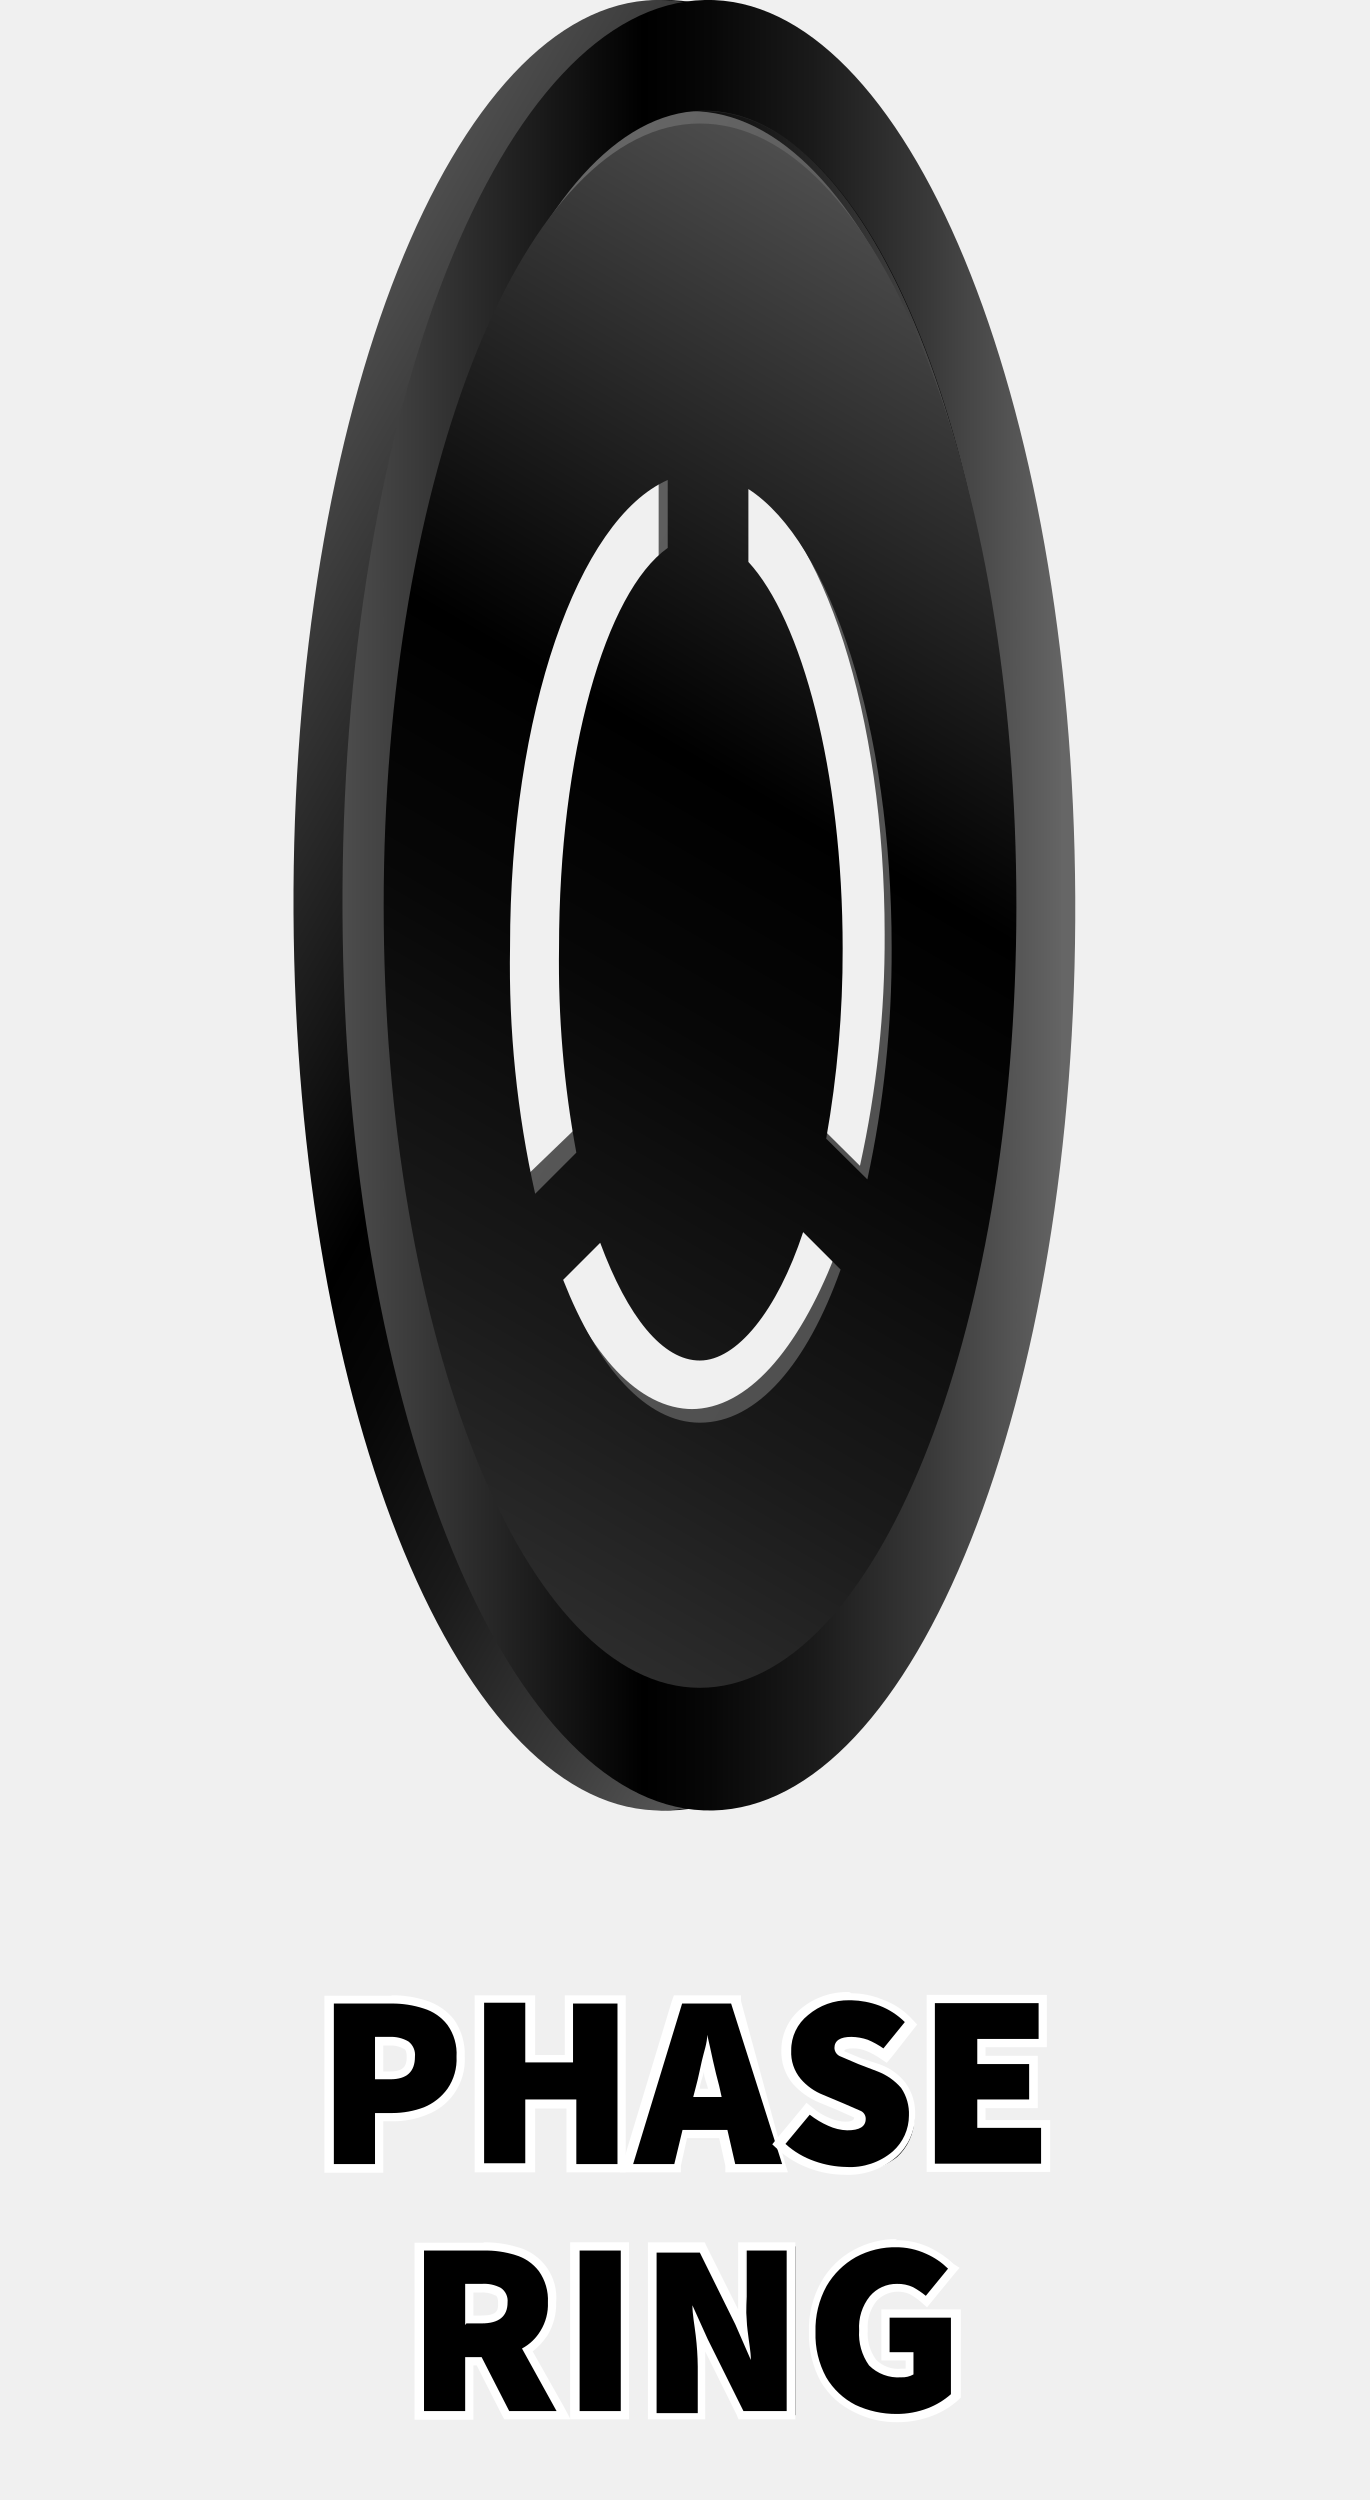
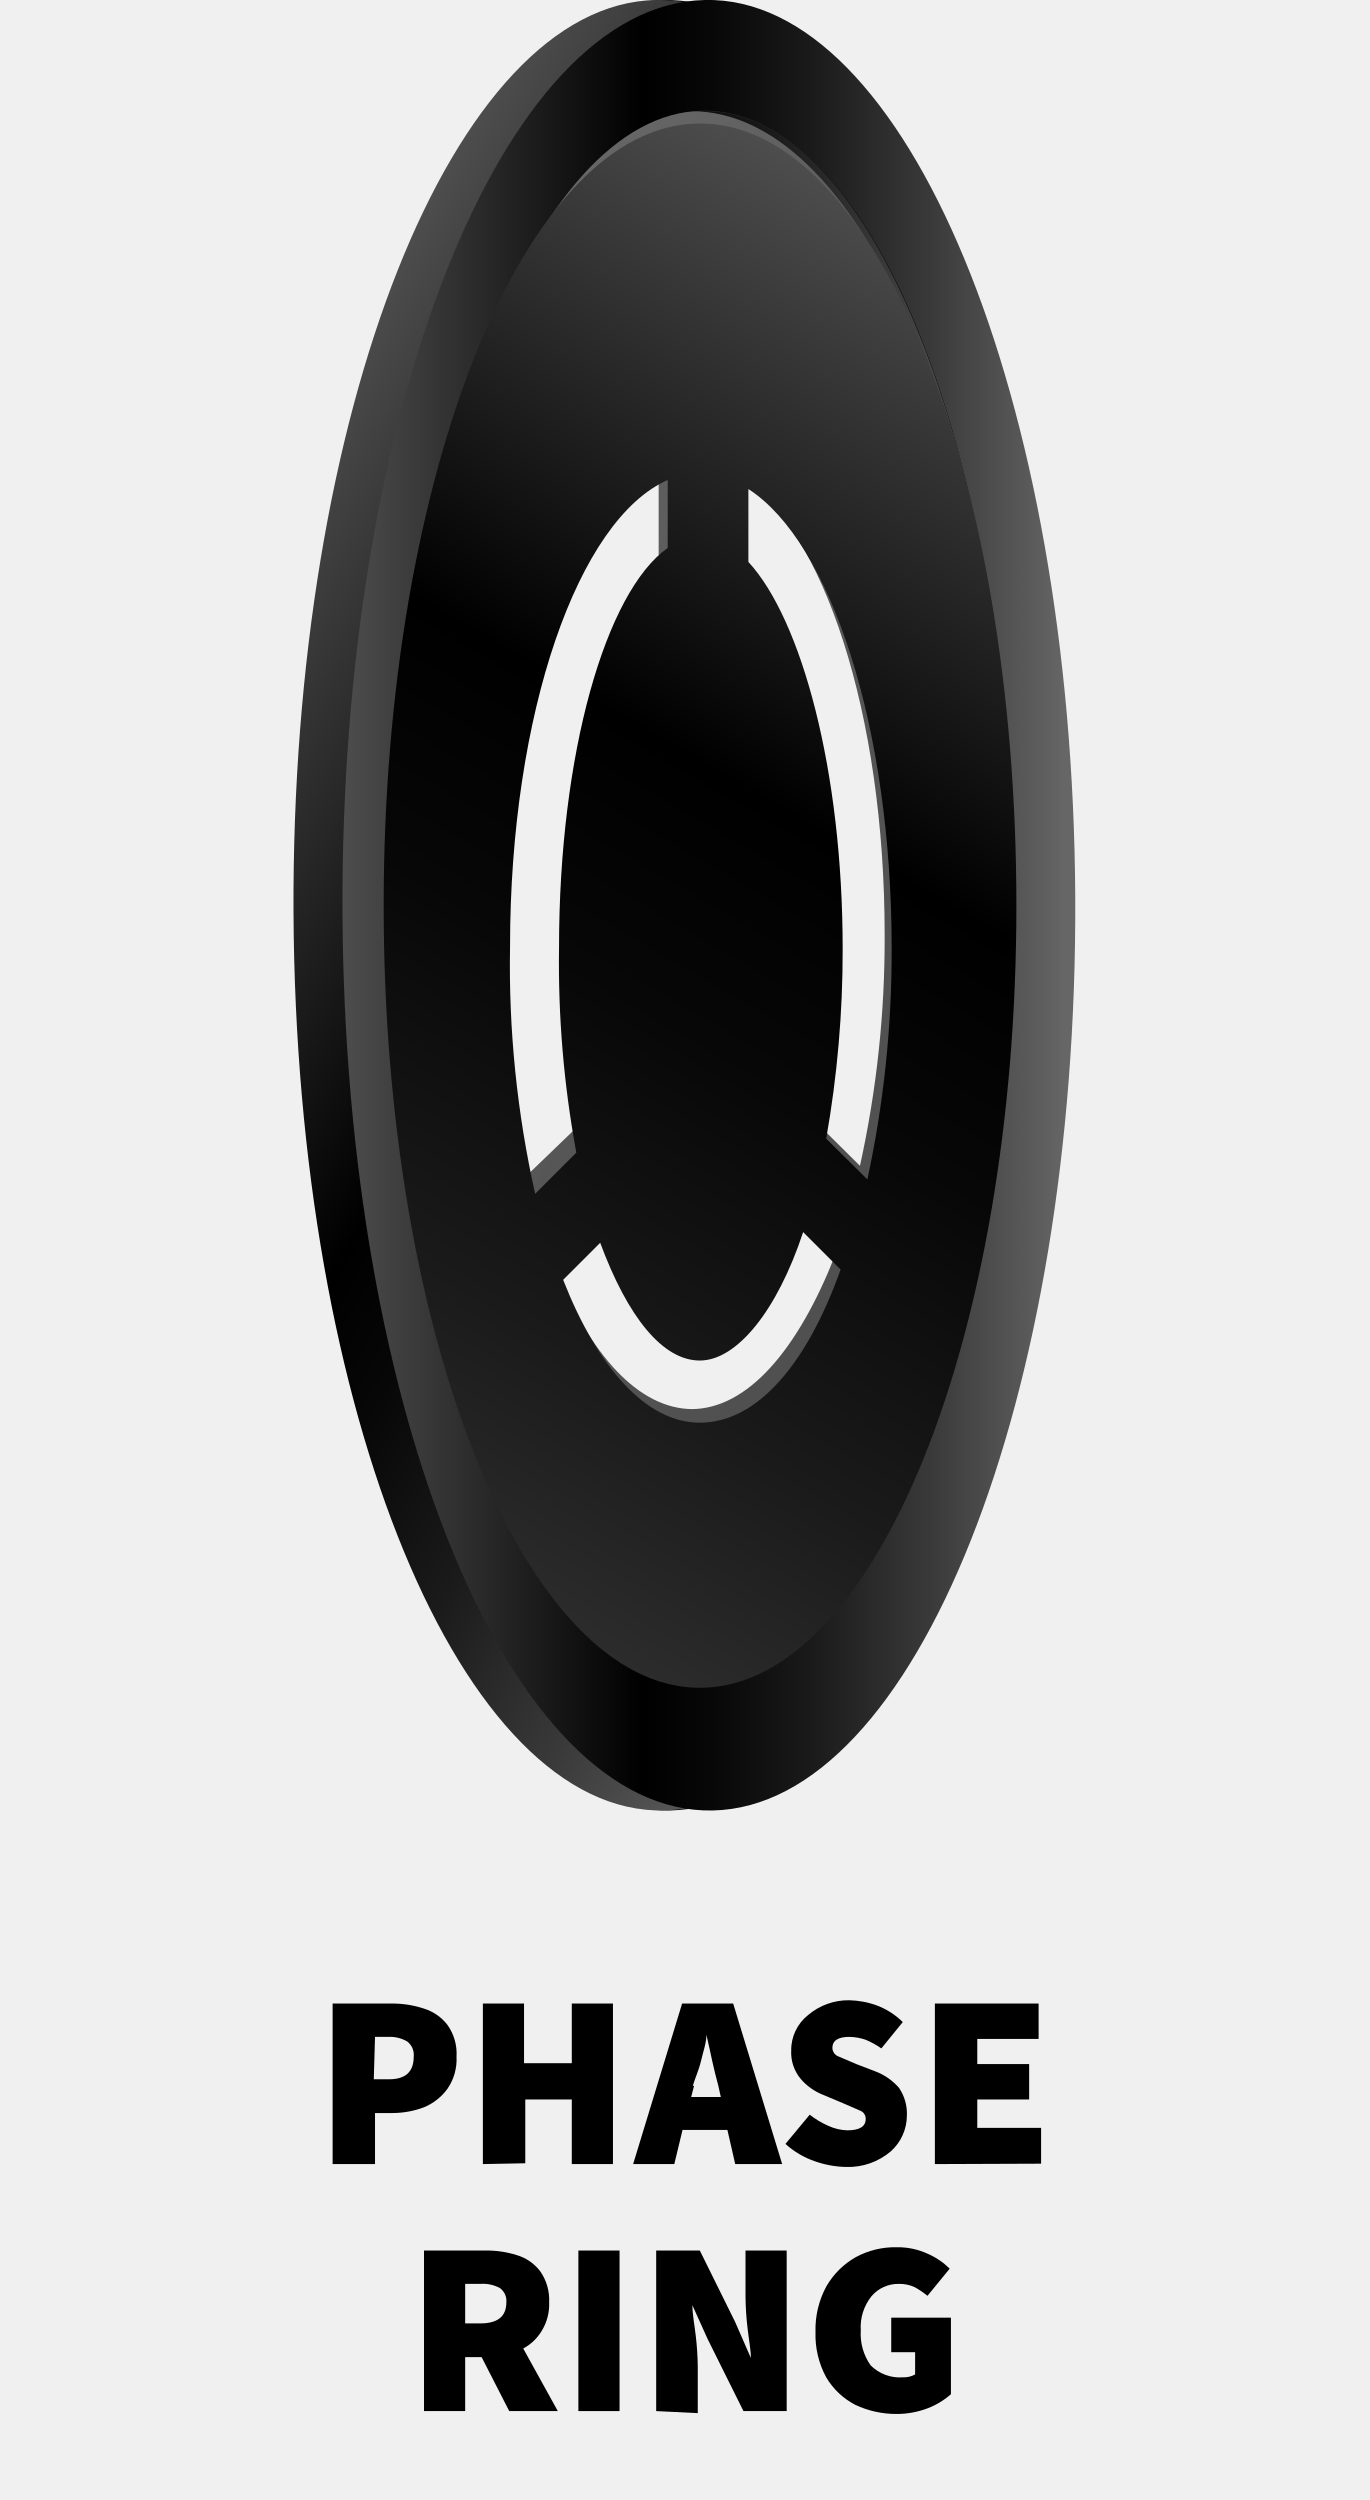
<svg xmlns="http://www.w3.org/2000/svg" xmlns:xlink="http://www.w3.org/1999/xlink" id="Layer_1" data-name="Layer 1" viewBox="0 0 33.26 60.73">
  <defs>
-     <style>.cls-1{fill:url(#linear-gradient);}.cls-2{fill:url(#linear-gradient-2);}.cls-3{fill:url(#linear-gradient-3);}.cls-4{fill:url(#linear-gradient-4);}.cls-5{fill:url(#linear-gradient-5);}.cls-6{fill:#fff;}</style>
+     <style>.cls-1{fill:url(#linear-gradient);}.cls-2{fill:url(#linear-gradient-2);}.cls-3{fill:url(#linear-gradient-3);}.cls-4{fill:url(#linear-gradient-4);}.cls-5{fill:url(#linear-gradient-5);}</style>
    <linearGradient id="linear-gradient" x1="25.1" y1="21.99" x2="7.29" y2="21.99" gradientUnits="userSpaceOnUse">
      <stop offset="0.02" stop-color="#666" />
      <stop offset="0.02" stop-color="#646464" />
      <stop offset="0.2" stop-color="#393939" />
      <stop offset="0.36" stop-color="#1a1a1a" />
      <stop offset="0.5" stop-color="#070707" />
      <stop offset="0.59" />
      <stop offset="1" stop-color="#4d4d4d" />
    </linearGradient>
    <linearGradient id="linear-gradient-2" x1="27.69" y1="28.74" x2="4.39" y2="15.29" xlink:href="#linear-gradient" />
    <linearGradient id="linear-gradient-3" x1="6.7" y1="15.89" x2="26.87" y2="27.54" gradientUnits="userSpaceOnUse">
      <stop offset="0.02" stop-color="#666" />
      <stop offset="0.59" stop-color="#545454" />
      <stop offset="1" stop-color="#4d4d4d" />
    </linearGradient>
    <linearGradient id="linear-gradient-4" x1="26.13" y1="21.99" x2="8.32" y2="21.99" xlink:href="#linear-gradient" />
    <linearGradient id="linear-gradient-5" x1="8.58" y1="36.7" x2="25.5" y2="7.4" gradientUnits="userSpaceOnUse">
      <stop offset="0" stop-color="#2c2c2c" />
      <stop offset="0.18" stop-color="#1a1a1a" />
      <stop offset="0.42" stop-color="#070707" />
      <stop offset="0.59" />
      <stop offset="1" stop-color="#4d4d4d" />
    </linearGradient>
  </defs>
  <path class="cls-1" d="M16.09,0c-4.92.11-8.86,10-8.8,22.19s4.1,21.9,9,21.79,8.86-10,8.8-22.18S21-.11,16.09,0Zm.12,40.72c-4.11.09-7.49-8.35-7.54-18.85S11.91,2.78,16,2.69,23.51,11,23.56,21.54,20.32,40.63,16.21,40.72Z" />
  <path class="cls-2" d="M15.93,0c-4.92.1-8.86,10-8.8,22.18s4.09,21.9,9,21.8a4,4,0,0,0,1.13-.2c4.38-1.46,7.73-10.78,7.67-22C24.88,9.68,20.85-.08,15.93,0Zm1.31,40.7c-4.12.09-7.49-8.35-7.54-18.85S12.94,2.79,17.05,2.7s7.49,8.35,7.54,18.85S21.35,40.64,17.24,40.73Z" />
  <path class="cls-3" d="M16.79,2.7C12.5,2.7,9,11.21,9,21.71s3.48,19,7.77,19,7.76-8.51,7.76-19S21.08,2.7,16.79,2.7Zm4.7,20a25.49,25.49,0,0,1-.6,5.62l-1.28-1.27a16.77,16.77,0,0,0,.56-4.42c0-3.47-.92-6.41-2.2-7.44V11.55C20,12.84,21.49,17.34,21.49,22.7ZM16,11.36v3.83c-1.28,1-2.2,4-2.2,7.44a16.77,16.77,0,0,0,.56,4.42L12.75,28.6a25.2,25.2,0,0,1-.67-5.9C12.08,17,13.75,12.32,16,11.36Zm.83,22.87c-1.32,0-2.51-1.33-3.36-3.47l1.7-1.69c.52.89,1.15,1.41,1.83,1.41s1.32-.52,1.83-1.41l1.45,1.44C19.38,32.79,18.16,34.23,16.79,34.23Z" />
  <path class="cls-4" d="M17.12,0C12.2.11,8.26,10,8.32,22.19s4.09,21.9,9,21.79,8.86-10,8.8-22.18S22-.11,17.12,0Zm.11,40.72c-4.11.09-7.48-8.35-7.53-18.85S12.94,2.78,17.05,2.69,24.54,11,24.59,21.54,21.35,40.63,17.23,40.72Z" />
  <path class="cls-5" d="M17,3c-4.24,0-7.68,8.51-7.68,19s3.44,19,7.68,19,7.69-8.51,7.69-19S21.29,3,17,3ZM12.39,23c0-5.67,1.65-10.38,3.83-11.34v1.65c-1.51,1.07-2.64,5-2.64,9.71A25.31,25.31,0,0,0,14,28l-1,1A25.37,25.37,0,0,1,12.39,23ZM17,34.56c-1.3,0-2.48-1.33-3.32-3.47l.9-.9C15.25,32,16.1,33.05,17,33.05s1.88-1.21,2.51-3.12l.91.91C19.61,33.12,18.4,34.56,17,34.56Zm3.07-6.9a26.12,26.12,0,0,0,.4-4.61c0-4.34-1-8-2.29-9.4V11.88c2,1.29,3.48,5.79,3.48,11.15a26.13,26.13,0,0,1-.59,5.62Z" />
-   <path d="M8,52.67v-4.1H9.51a2.71,2.71,0,0,1,.82.12A1.23,1.23,0,0,1,11.19,50a1.39,1.39,0,0,1-.24.84,1.43,1.43,0,0,1-.62.48,2.15,2.15,0,0,1-.8.15H9.21v1.24Zm1.5-2.26c.35,0,.5-.14.5-.45a.34.34,0,0,0-.11-.29.76.76,0,0,0-.41-.09H9.21v.83Z" />
-   <path class="cls-6" d="M9.51,48.67a2.45,2.45,0,0,1,.78.12,1.15,1.15,0,0,1,.58.4,1.2,1.2,0,0,1,.22.77,1.26,1.26,0,0,1-.22.78,1.33,1.33,0,0,1-.57.45,2.19,2.19,0,0,1-.77.14H9.11v1.24h-1v-3.9H9.51m-.4,1.84h.37c.4,0,.6-.18.6-.55a.41.41,0,0,0-.16-.37.84.84,0,0,0-.46-.11H9.11v1m.4-2H7.88v4.3H9.31V51.53h.22a2.13,2.13,0,0,0,.84-.16,1.41,1.41,0,0,0,.66-.51,1.43,1.43,0,0,0,.26-.9,1.48,1.48,0,0,0-.26-.9,1.4,1.4,0,0,0-.67-.46,2.61,2.61,0,0,0-.85-.13Zm-.2,1.21h.15a.62.62,0,0,1,.35.08s.07,0,.07.2-.06.35-.4.35H9.31v-.63Z" />
-   <polygon points="13.82 52.66 13.82 51.12 12.86 51.12 12.86 52.66 11.63 52.66 11.63 48.56 12.86 48.56 12.86 50.02 13.82 50.02 13.82 48.56 15.05 48.56 15.05 52.66 13.82 52.66" />
-   <path class="cls-6" d="M15,48.67v3.9h-1V51H12.76v1.55h-1v-3.9h1v1.45h1.16V48.67h1m.2-.2H13.72v1.45H13V48.47H11.53v4.3H13V51.22h.76v1.55h1.44v-4.3Z" />
-   <path d="M17.78,52.67l-.19-.83h-.94l-.19.83H15.19l1.25-4.1h1.4l1.25,4.1Zm-.43-1.83,0-.15c-.05-.18-.1-.39-.15-.61a2,2,0,0,0-.05-.24c0,.08,0,.16-.05.24-.05.23-.1.43-.15.61l0,.15Z" />
-   <path class="cls-6" d="M17.76,48.67,19,52.57H17.86l-.19-.83H16.58l-.2.83h-1l1.19-3.9h1.24m-1,2.27h.72l-.06-.27c-.05-.18-.1-.39-.15-.61s-.09-.43-.14-.63h0c0,.2-.08.41-.13.63s-.09.43-.14.61l-.07.27m1.15-2.47H16.37l-.05.14-1.18,3.9-.08.26h1.48l0-.16.15-.67h.78l.15.67,0,.16h1.52l-.08-.26L18,48.61l0-.14ZM17,50.74v0c0-.13.07-.27.1-.41,0,.14.07.28.1.41v0Z" />
-   <path d="M20.56,52.74a2.31,2.31,0,0,1-.8-.15,1.92,1.92,0,0,1-.74-.44l-.08-.06.72-.86.07.06a1.59,1.59,0,0,0,.43.26,1,1,0,0,0,.42.1c.35,0,.35-.13.35-.18s0-.08-.09-.11a2.93,2.93,0,0,0-.38-.17L20,51a1.49,1.49,0,0,1-.58-.42,1.07,1.07,0,0,1-.26-.75,1.22,1.22,0,0,1,.44-.94,1.64,1.64,0,0,1,1.11-.38,2.09,2.09,0,0,1,.72.14,1.93,1.93,0,0,1,.65.41l.06.07-.63.79-.08,0a1.3,1.3,0,0,0-.36-.2.86.86,0,0,0-.36-.07c-.31,0-.31.12-.31.17s0,.08.1.12l.41.17.48.19a1.37,1.37,0,0,1,.6.43,1.15,1.15,0,0,1,.22.73,1.28,1.28,0,0,1-.42.94A1.69,1.69,0,0,1,20.56,52.74Z" />
-   <path class="cls-6" d="M20.68,48.59a2.1,2.1,0,0,1,.68.13,1.79,1.79,0,0,1,.62.4l-.52.64a2.08,2.08,0,0,0-.38-.21,1.29,1.29,0,0,0-.4-.07c-.27,0-.41.09-.41.27a.23.23,0,0,0,.16.21l.42.18.47.18a1.43,1.43,0,0,1,.57.4,1.11,1.11,0,0,1,.19.67,1.17,1.17,0,0,1-.39.87,1.59,1.59,0,0,1-1.13.38,2.42,2.42,0,0,1-.77-.14,2.05,2.05,0,0,1-.71-.42l.59-.71a2.07,2.07,0,0,0,.45.27,1.18,1.18,0,0,0,.46.11c.3,0,.45-.09.45-.28a.21.21,0,0,0-.14-.2l-.39-.17L20,50.89a1.39,1.39,0,0,1-.55-.39,1,1,0,0,1-.23-.69,1.08,1.08,0,0,1,.41-.86,1.51,1.51,0,0,1,1-.36m0-.2a1.75,1.75,0,0,0-1.18.41,1.31,1.31,0,0,0-.47,1,1.22,1.22,0,0,0,.28.82,1.74,1.74,0,0,0,.63.45l.48.2.38.17c0,.09-.13.1-.22.1a1,1,0,0,1-.38-.09,1.47,1.47,0,0,1-.4-.24l-.16-.13-.12.15-.59.71-.12.15.14.13a2.37,2.37,0,0,0,.78.46,2.47,2.47,0,0,0,.83.15,1.78,1.78,0,0,0,1.27-.44,1.37,1.37,0,0,0,.45-1A1.26,1.26,0,0,0,22,50.6a1.38,1.38,0,0,0-.65-.46L20.92,50l-.41-.17,0,0c0-.06.11-.07.21-.07a.79.79,0,0,1,.32.06,1.74,1.74,0,0,1,.35.19l.15.1.12-.14.51-.65.11-.14L22.11,49a1.79,1.79,0,0,0-.68-.43,2,2,0,0,0-.75-.15Z" />
-   <polygon points="22.61 52.66 22.61 48.56 25.33 48.56 25.33 49.63 23.84 49.63 23.84 50.04 25.11 50.04 25.11 51.1 23.84 51.1 23.84 51.6 25.39 51.6 25.39 52.66 22.61 52.66" />
-   <path class="cls-6" d="M25.23,48.67v.86H23.74v.61H25V51H23.74v.69h1.55v.87H22.71v-3.9h2.52m.2-.2H22.51v4.3h3V51.5H23.94v-.29h1.27V49.94H23.94v-.21h1.49V48.47Z" />
-   <path d="M12.31,58.67l-.67-1.31H11.4v1.31H10.17v-4.1h1.58a2.92,2.92,0,0,1,.8.11,1.37,1.37,0,0,1,.62.42,1.3,1.3,0,0,1,.23.83,1.4,1.4,0,0,1-.18.74,1.49,1.49,0,0,1-.41.42l.88,1.58Zm-.64-2.33c.47,0,.53-.22.53-.41a.3.3,0,0,0-.11-.27.89.89,0,0,0-.42-.08H11.4v.76Z" />
-   <path class="cls-6" d="M11.75,54.67a2.43,2.43,0,0,1,.77.11,1.11,1.11,0,0,1,.57.39,1.21,1.21,0,0,1,.22.76,1.22,1.22,0,0,1-.18.69,1.16,1.16,0,0,1-.45.43l.84,1.52H12.37l-.67-1.31h-.4v1.31h-1v-3.9h1.48m-.45,1.77h.37q.63,0,.63-.51a.38.38,0,0,0-.16-.35.86.86,0,0,0-.47-.1H11.3v1m.45-2H10.07v4.3H11.5V57.46h.08l.61,1.2.06.11h1.61l-.16-.3-.76-1.35a1.67,1.67,0,0,0,.36-.39,1.47,1.47,0,0,0,.21-.8,1.27,1.27,0,0,0-.93-1.34,2.78,2.78,0,0,0-.83-.12Zm-.25,1.21h.17a.69.69,0,0,1,.36.07s.07,0,.07.18,0,.31-.43.31H11.5v-.56Z" />
-   <rect x="13.95" y="54.57" width="1.23" height="4.1" />
-   <path class="cls-6" d="M15.08,54.67v3.9h-1v-3.9h1m.2-.2H13.85v4.3h1.43v-4.3Z" />
-   <path d="M18,58.67l-.89-1.81L17,56.54s0,.09,0,.13a6.93,6.93,0,0,1,.05.77v1.23H15.85v-4.1h1.21L18,56.36l.14.32v-.11a7.11,7.11,0,0,1,0-.78V54.57h1.18v4.1Z" />
-   <path class="cls-6" d="M19.11,54.67v3.9H18.06l-.87-1.75L16.82,56h0c0,.22.05.47.08.73a6.91,6.91,0,0,1,.05.76v1.13h-1v-3.9H17l.86,1.74.38.87h0c0-.21-.05-.45-.08-.72a7.09,7.09,0,0,1-.05-.77V54.67h1m.2-.2H17.93v1.32c0,.1,0,.21,0,.31l-.76-1.52-.05-.11H15.74v4.3h1.39V57.44c0-.11,0-.21,0-.32l.76,1.53.05.12h1.38v-4.3Z" />
-   <path d="M21.78,58.74a2.24,2.24,0,0,1-1-.24,1.74,1.74,0,0,1-.75-.7,2.13,2.13,0,0,1-.28-1.15A2.35,2.35,0,0,1,20,55.48a1.88,1.88,0,0,1,.75-.73,2.08,2.08,0,0,1,1-.26,1.81,1.81,0,0,1,.8.17,2.06,2.06,0,0,1,.55.38l.06.06-.66.81-.08-.06a1.22,1.22,0,0,0-.28-.2.73.73,0,0,0-.35-.07.75.75,0,0,0-.59.27,1.15,1.15,0,0,0-.23.76,1.19,1.19,0,0,0,.22.78.88.88,0,0,0,.7.26.43.43,0,0,0,.24-.06l0-.35h-.58v-1H23.2v2a1.48,1.48,0,0,1-.62.43A2.15,2.15,0,0,1,21.78,58.74Z" />
-   <path class="cls-6" d="M21.75,54.59a1.73,1.73,0,0,1,.75.16,1.76,1.76,0,0,1,.53.36l-.54.66a2.11,2.11,0,0,0-.31-.21.87.87,0,0,0-.39-.08.85.85,0,0,0-.66.3,1.2,1.2,0,0,0-.26.83,1.32,1.32,0,0,0,.24.85,1,1,0,0,0,.78.29.56.56,0,0,0,.3-.07v-.54h-.58V56.3H23.1v1.86a1.85,1.85,0,0,1-.56.34,2.1,2.1,0,0,1-.76.14,2.33,2.33,0,0,1-1-.22,1.76,1.76,0,0,1-.71-.67,2.16,2.16,0,0,1-.26-1.1,2.19,2.19,0,0,1,.27-1.12,1.91,1.91,0,0,1,.71-.7,2,2,0,0,1,1-.24m0-.2a2.17,2.17,0,0,0-1.06.27,2,2,0,0,0-.78.77,2.35,2.35,0,0,0-.3,1.22,2.41,2.41,0,0,0,.29,1.21,1.88,1.88,0,0,0,.8.73,2.26,2.26,0,0,0,1.08.25,2.32,2.32,0,0,0,.84-.16,2,2,0,0,0,.62-.38l.06-.06V56.1H21.41v1.24H22v.2h-.1a.75.75,0,0,1-.62-.22,1.07,1.07,0,0,1-.2-.72,1,1,0,0,1,.21-.7.71.71,0,0,1,.81-.17,1.51,1.51,0,0,1,.26.18l.16.14.13-.16.54-.66.12-.14L23.17,55a2.29,2.29,0,0,0-.58-.4,1.86,1.86,0,0,0-.84-.18Z" />
+   <path d="M8.08,52.57v-3.9H9.51a2.45,2.45,0,0,1,.78.12,1.15,1.15,0,0,1,.58.4,1.2,1.2,0,0,1,.22.77,1.26,1.26,0,0,1-.22.78,1.33,1.33,0,0,1-.57.45,2.19,2.19,0,0,1-.77.14H9.11v1.24Zm1-2.06h.37c.4,0,.6-.18.6-.55a.41.41,0,0,0-.16-.37.84.84,0,0,0-.46-.11H9.11Z" />
+   <path d="M11.73,52.57v-3.9h1v1.45h1.16V48.67h1v3.9h-1V51H12.76v1.55Z" />
+   <path d="M17.86,52.57l-.19-.83H16.58l-.2.83h-1l1.19-3.9h1.24L19,52.57Zm-1-1.9-.07.27h.72l-.06-.27c-.05-.18-.1-.39-.15-.61s-.09-.43-.14-.63h0c0,.2-.08.41-.13.63S16.88,50.49,16.83,50.67Z" />
+   <path d="M20.56,52.64a2.42,2.42,0,0,1-.77-.14,2.05,2.05,0,0,1-.71-.42l.59-.71a2.07,2.07,0,0,0,.45.27,1.18,1.18,0,0,0,.46.11c.3,0,.45-.09.45-.28a.21.21,0,0,0-.14-.2l-.39-.17L20,50.89a1.39,1.39,0,0,1-.55-.39,1,1,0,0,1-.23-.69,1.08,1.08,0,0,1,.41-.86,1.51,1.51,0,0,1,1-.36,2.1,2.1,0,0,1,.68.13,1.79,1.79,0,0,1,.62.4l-.52.64a2.08,2.08,0,0,0-.38-.21,1.29,1.29,0,0,0-.4-.07c-.27,0-.41.09-.41.27a.23.23,0,0,0,.16.21l.42.18.47.18a1.43,1.43,0,0,1,.57.4,1.11,1.11,0,0,1,.19.67,1.17,1.17,0,0,1-.39.87A1.59,1.59,0,0,1,20.56,52.64Z" />
+   <path d="M22.71,52.57v-3.9h2.52v.86H23.74v.61H25V51H23.74v.69h1.55v.87Z" />
+   <path d="M11.3,58.57h-1v-3.9h1.48a2.43,2.43,0,0,1,.77.11,1.11,1.11,0,0,1,.57.39,1.21,1.21,0,0,1,.22.76,1.22,1.22,0,0,1-.18.69,1.16,1.16,0,0,1-.45.43l.84,1.52H12.37l-.67-1.31h-.4Zm0-2.13h.37q.63,0,.63-.51a.38.38,0,0,0-.16-.35.86.86,0,0,0-.47-.1H11.3Z" />
+   <path d="M14.05,58.57v-3.9h1v3.9Z" />
+   <path d="M15.94,58.57v-3.9H17l.86,1.74.38.87h0c0-.21-.05-.45-.08-.72a7.09,7.09,0,0,1-.05-.77V54.67h1v3.9H18.06l-.87-1.75L16.82,56h0c0,.22.05.47.08.73a6.91,6.91,0,0,1,.05.76v1.13Z" />
+   <path d="M21.78,58.64a2.33,2.33,0,0,1-1-.22,1.76,1.76,0,0,1-.71-.67,2.16,2.16,0,0,1-.26-1.1,2.19,2.19,0,0,1,.27-1.12,1.91,1.91,0,0,1,.71-.7,2,2,0,0,1,1-.24,1.73,1.73,0,0,1,.75.16,1.76,1.76,0,0,1,.53.36l-.54.66a2.11,2.11,0,0,0-.31-.21.87.87,0,0,0-.39-.08.85.85,0,0,0-.66.3,1.2,1.2,0,0,0-.26.83,1.32,1.32,0,0,0,.24.85,1,1,0,0,0,.78.29.56.56,0,0,0,.3-.07v-.54h-.58V56.3H23.1v1.86a1.85,1.85,0,0,1-.56.34A2.1,2.1,0,0,1,21.78,58.64Z" />
</svg>
